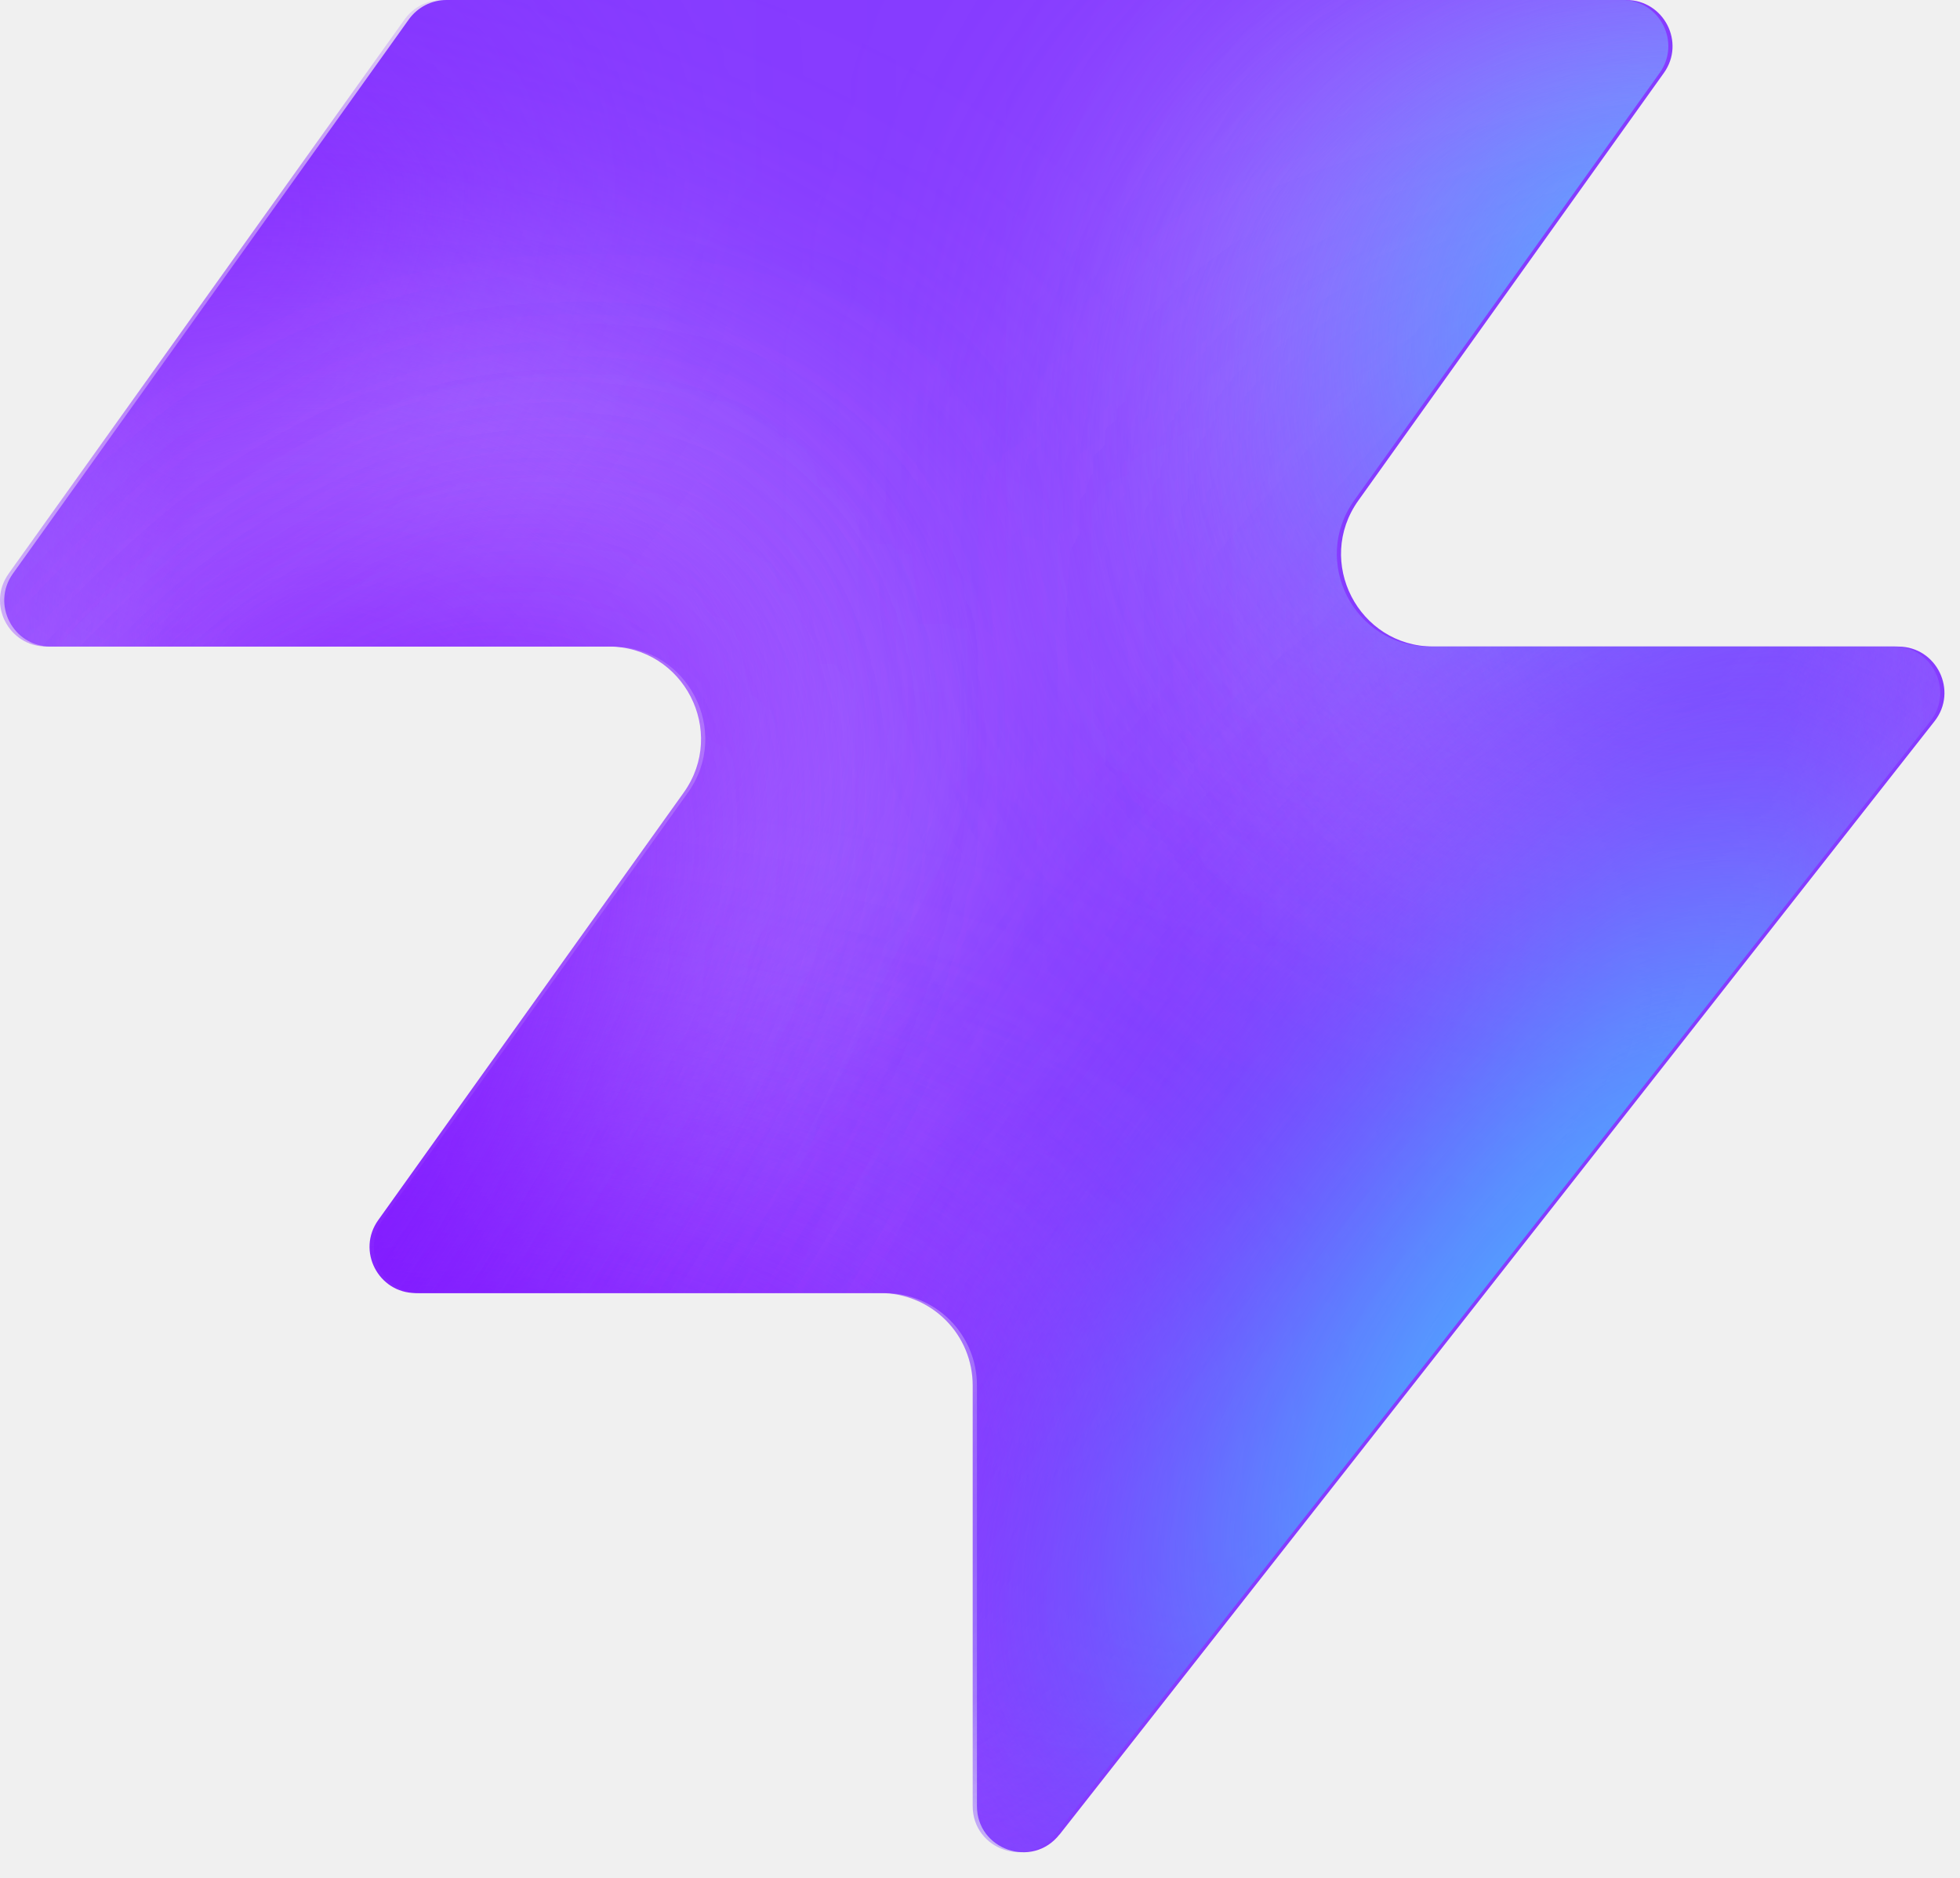
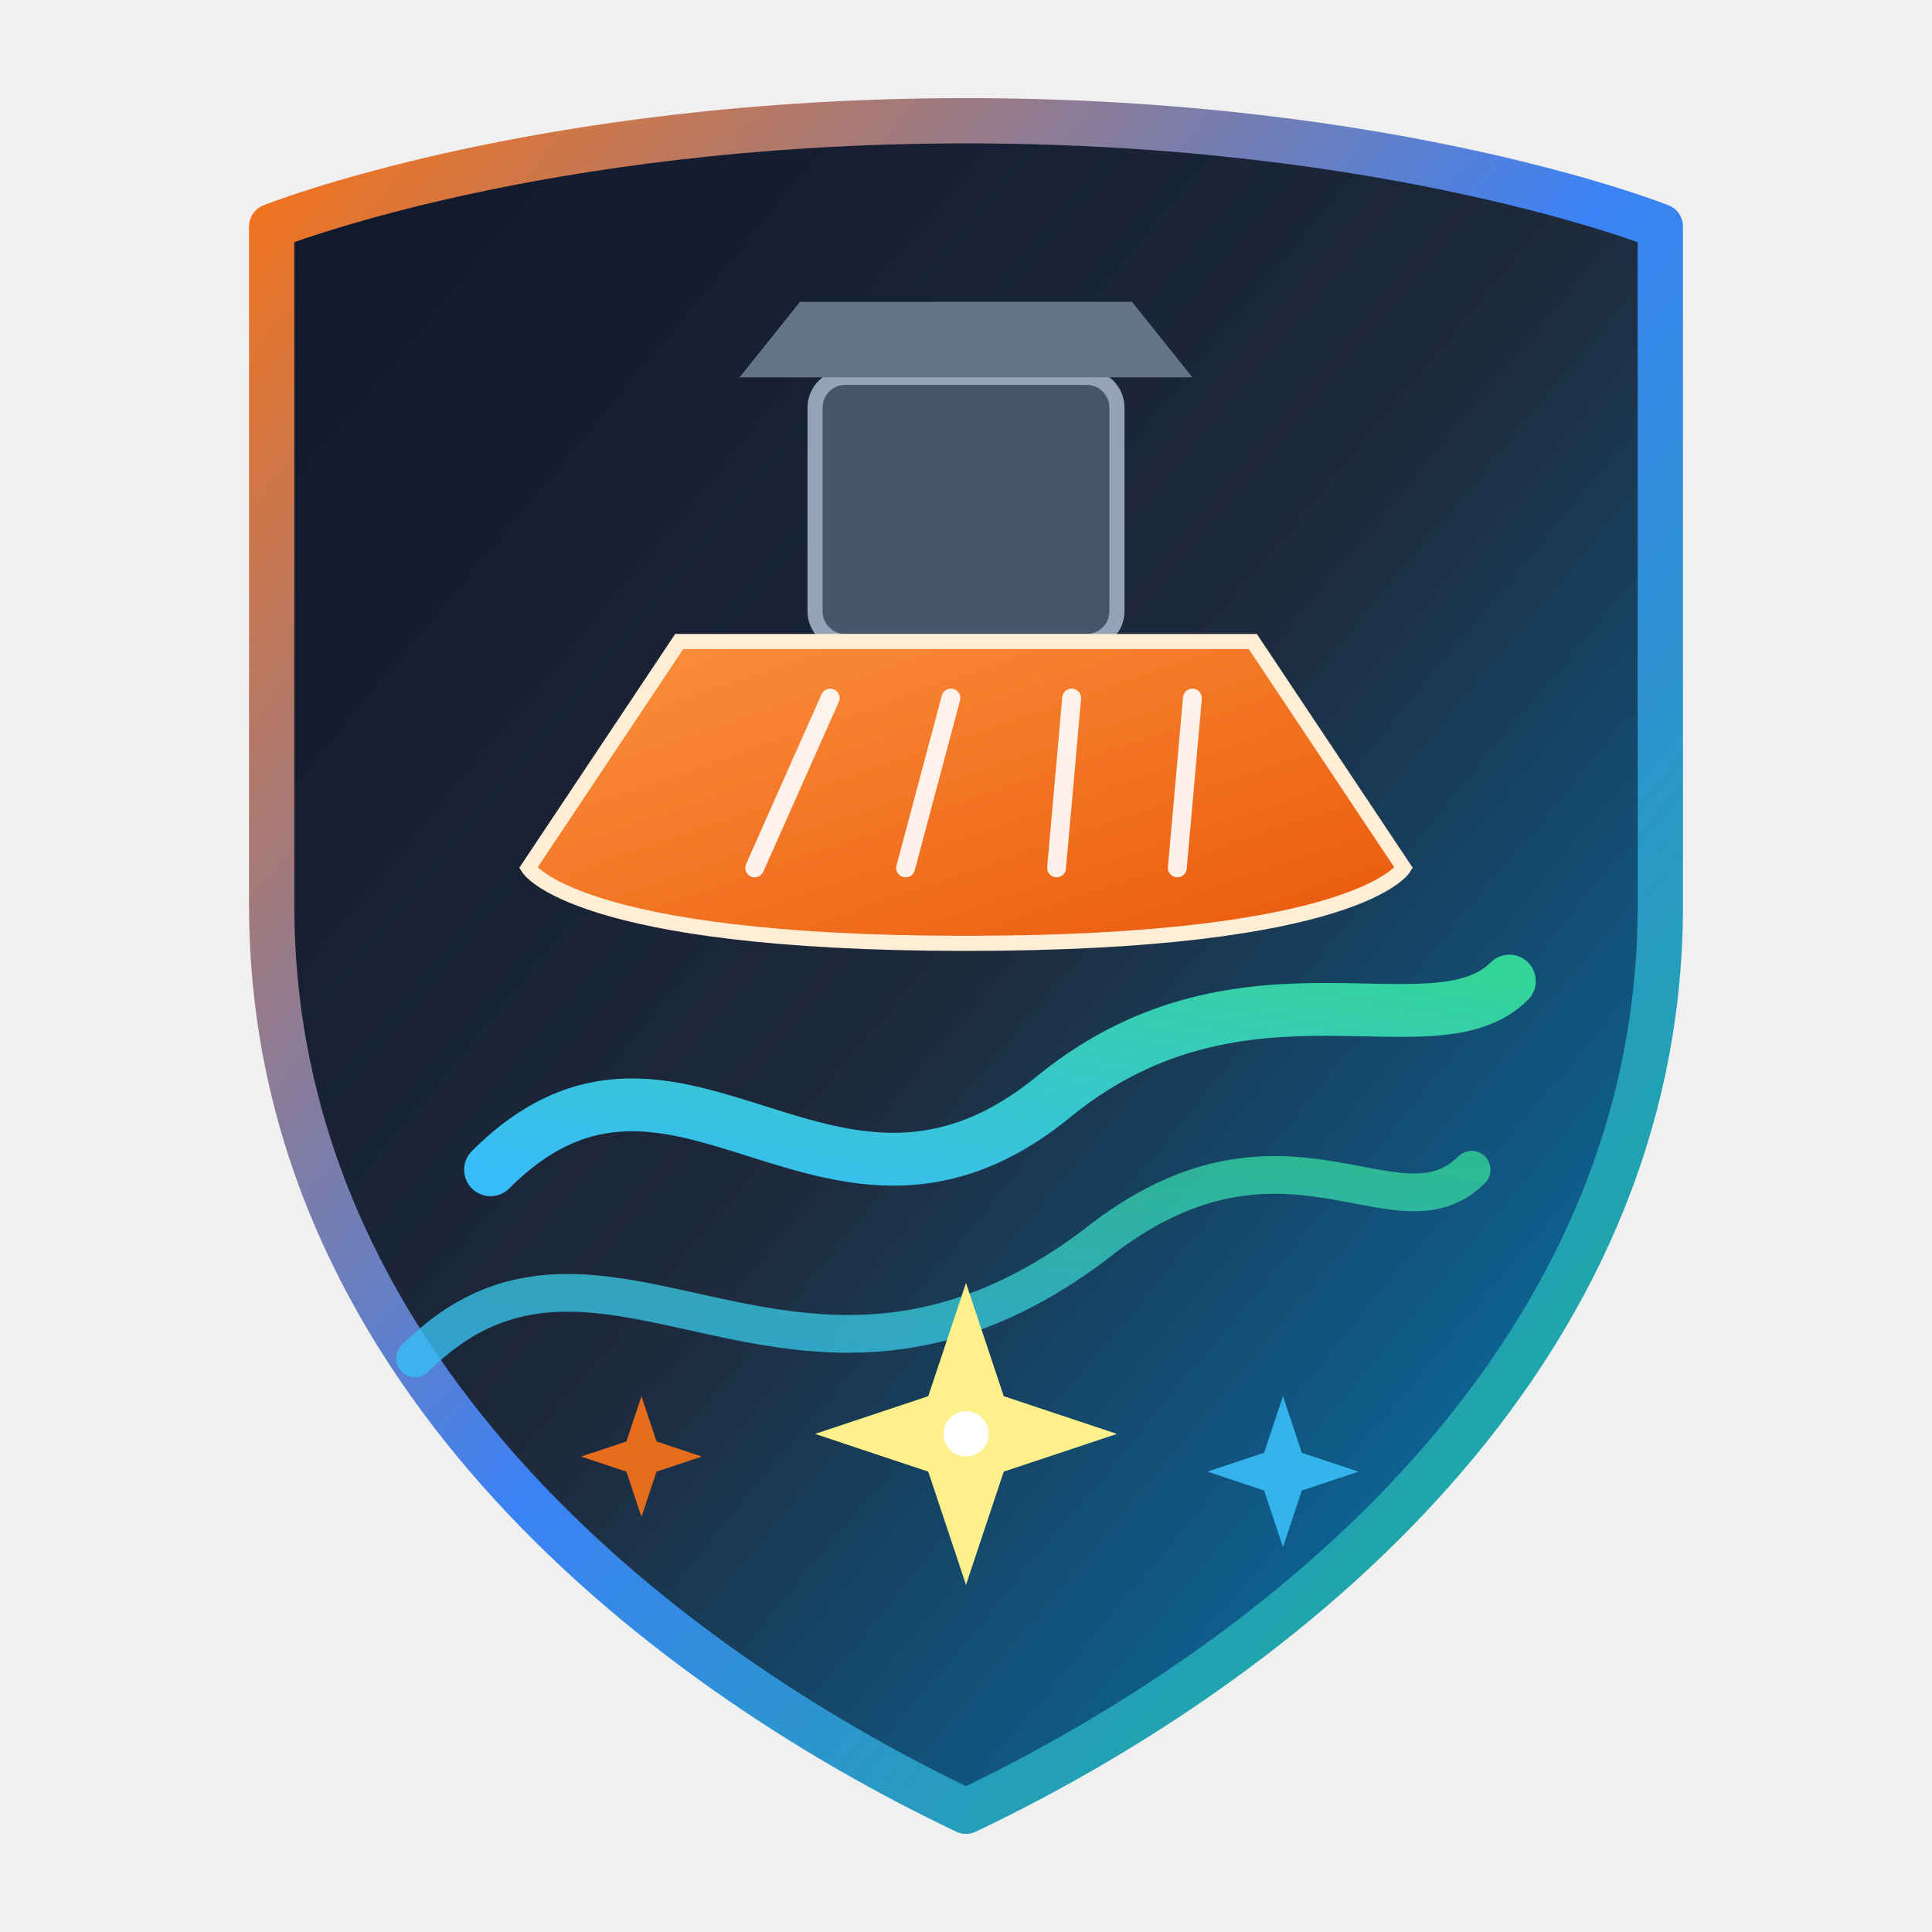
- <svg xmlns="http://www.w3.org/2000/svg" width="48" height="46" fill="none" viewBox="0 0 48 46">
-   <path fill="#863bff" d="M25.946 44.938c-.664.845-2.021.375-2.021-.698V33.937a2.26 2.26 0 0 0-2.262-2.262H10.287c-.92 0-1.456-1.04-.92-1.788l7.48-10.471c1.07-1.497 0-3.578-1.842-3.578H1.237c-.92 0-1.456-1.04-.92-1.788L10.013.474c.214-.297.556-.474.92-.474h28.894c.92 0 1.456 1.04.92 1.788l-7.48 10.471c-1.07 1.498 0 3.579 1.842 3.579h11.377c.943 0 1.473 1.088.89 1.83L25.947 44.94z" style="fill:#863bff;fill:color(display-p3 .525 .23 1);fill-opacity:1" />
-   <mask id="a" width="48" height="46" x="0" y="0" maskUnits="userSpaceOnUse" style="mask-type:alpha">
-     <path fill="#000" d="M25.842 44.938c-.664.844-2.021.375-2.021-.698V33.937a2.26 2.26 0 0 0-2.262-2.262H10.183c-.92 0-1.456-1.04-.92-1.788l7.48-10.471c1.07-1.498 0-3.579-1.842-3.579H1.133c-.92 0-1.456-1.04-.92-1.787L9.91.473c.214-.297.556-.474.92-.474h28.894c.92 0 1.456 1.04.92 1.788l-7.48 10.471c-1.07 1.498 0 3.578 1.842 3.578h11.377c.943 0 1.473 1.088.89 1.832L25.843 44.94z" style="fill:#000;fill-opacity:1" />
-   </mask>
-   <g mask="url(#a)">
-     <g filter="url(#b)">
-       <ellipse cx="5.508" cy="14.704" fill="#ede6ff" rx="5.508" ry="14.704" style="fill:#ede6ff;fill:color(display-p3 .927 .903 1);fill-opacity:1" transform="matrix(.00324 1 1 -.00324 -4.47 31.516)" />
-     </g>
-     <g filter="url(#c)">
-       <ellipse cx="10.399" cy="29.851" fill="#ede6ff" rx="10.399" ry="29.851" style="fill:#ede6ff;fill:color(display-p3 .927 .903 1);fill-opacity:1" transform="matrix(.00324 1 1 -.00324 -39.328 7.883)" />
-     </g>
-     <g filter="url(#d)">
-       <ellipse cx="5.508" cy="30.487" fill="#7e14ff" rx="5.508" ry="30.487" style="fill:#7e14ff;fill:color(display-p3 .492 .077 1);fill-opacity:1" transform="rotate(89.814 -25.913 -14.639)scale(1 -1)" />
-     </g>
-     <g filter="url(#e)">
-       <ellipse cx="5.508" cy="30.599" fill="#7e14ff" rx="5.508" ry="30.599" style="fill:#7e14ff;fill:color(display-p3 .492 .077 1);fill-opacity:1" transform="rotate(89.814 -32.644 -3.334)scale(1 -1)" />
-     </g>
-     <g filter="url(#f)">
-       <ellipse cx="5.508" cy="30.599" fill="#7e14ff" rx="5.508" ry="30.599" style="fill:#7e14ff;fill:color(display-p3 .492 .077 1);fill-opacity:1" transform="matrix(.00324 1 1 -.00324 -34.34 30.47)" />
-     </g>
-     <g filter="url(#g)">
-       <ellipse cx="14.072" cy="22.078" fill="#ede6ff" rx="14.072" ry="22.078" style="fill:#ede6ff;fill:color(display-p3 .927 .903 1);fill-opacity:1" transform="rotate(93.35 24.506 48.493)scale(-1 1)" />
-     </g>
-     <g filter="url(#h)">
-       <ellipse cx="3.47" cy="21.501" fill="#7e14ff" rx="3.47" ry="21.501" style="fill:#7e14ff;fill:color(display-p3 .492 .077 1);fill-opacity:1" transform="rotate(89.009 28.708 47.59)scale(-1 1)" />
-     </g>
-     <g filter="url(#i)">
-       <ellipse cx="3.47" cy="21.501" fill="#7e14ff" rx="3.47" ry="21.501" style="fill:#7e14ff;fill:color(display-p3 .492 .077 1);fill-opacity:1" transform="rotate(89.009 28.708 47.59)scale(-1 1)" />
-     </g>
-     <g filter="url(#j)">
-       <ellipse cx=".387" cy="8.972" fill="#7e14ff" rx="4.407" ry="29.108" style="fill:#7e14ff;fill:color(display-p3 .492 .077 1);fill-opacity:1" transform="rotate(39.51 .387 8.972)" />
-     </g>
-     <g filter="url(#k)">
-       <ellipse cx="47.523" cy="-6.092" fill="#7e14ff" rx="4.407" ry="29.108" style="fill:#7e14ff;fill:color(display-p3 .492 .077 1);fill-opacity:1" transform="rotate(37.892 47.523 -6.092)" />
-     </g>
-     <g filter="url(#l)">
-       <ellipse cx="41.412" cy="6.333" fill="#47bfff" rx="5.971" ry="9.665" style="fill:#47bfff;fill:color(display-p3 .28 .748 1);fill-opacity:1" transform="rotate(37.892 41.412 6.333)" />
-     </g>
-     <g filter="url(#m)">
-       <ellipse cx="-1.879" cy="38.332" fill="#7e14ff" rx="4.407" ry="29.108" style="fill:#7e14ff;fill:color(display-p3 .492 .077 1);fill-opacity:1" transform="rotate(37.892 -1.88 38.332)" />
-     </g>
-     <g filter="url(#n)">
-       <ellipse cx="-1.879" cy="38.332" fill="#7e14ff" rx="4.407" ry="29.108" style="fill:#7e14ff;fill:color(display-p3 .492 .077 1);fill-opacity:1" transform="rotate(37.892 -1.88 38.332)" />
-     </g>
-     <g filter="url(#o)">
-       <ellipse cx="35.651" cy="29.907" fill="#7e14ff" rx="4.407" ry="29.108" style="fill:#7e14ff;fill:color(display-p3 .492 .077 1);fill-opacity:1" transform="rotate(37.892 35.651 29.907)" />
-     </g>
-     <g filter="url(#p)">
-       <ellipse cx="38.418" cy="32.4" fill="#47bfff" rx="5.971" ry="15.297" style="fill:#47bfff;fill:color(display-p3 .28 .748 1);fill-opacity:1" transform="rotate(37.892 38.418 32.4)" />
-     </g>
-   </g>
+ <svg xmlns="http://www.w3.org/2000/svg" viewBox="0 0 512 512" width="512" height="512">
  <defs>
-     <filter id="b" width="60.045" height="41.654" x="-19.77" y="16.149" color-interpolation-filters="sRGB" filterUnits="userSpaceOnUse">
-       <feFlood flood-opacity="0" result="BackgroundImageFix" />
-       <feBlend in="SourceGraphic" in2="BackgroundImageFix" result="shape" />
-       <feGaussianBlur result="effect1_foregroundBlur_2002_17158" stdDeviation="7.659" />
-     </filter>
-     <filter id="c" width="90.34" height="51.437" x="-54.613" y="-7.533" color-interpolation-filters="sRGB" filterUnits="userSpaceOnUse">
-       <feFlood flood-opacity="0" result="BackgroundImageFix" />
-       <feBlend in="SourceGraphic" in2="BackgroundImageFix" result="shape" />
-       <feGaussianBlur result="effect1_foregroundBlur_2002_17158" stdDeviation="7.659" />
-     </filter>
-     <filter id="d" width="79.355" height="29.4" x="-49.64" y="2.03" color-interpolation-filters="sRGB" filterUnits="userSpaceOnUse">
-       <feFlood flood-opacity="0" result="BackgroundImageFix" />
-       <feBlend in="SourceGraphic" in2="BackgroundImageFix" result="shape" />
-       <feGaussianBlur result="effect1_foregroundBlur_2002_17158" stdDeviation="4.596" />
-     </filter>
-     <filter id="e" width="79.579" height="29.4" x="-45.045" y="20.029" color-interpolation-filters="sRGB" filterUnits="userSpaceOnUse">
-       <feFlood flood-opacity="0" result="BackgroundImageFix" />
-       <feBlend in="SourceGraphic" in2="BackgroundImageFix" result="shape" />
-       <feGaussianBlur result="effect1_foregroundBlur_2002_17158" stdDeviation="4.596" />
-     </filter>
-     <filter id="f" width="79.579" height="29.4" x="-43.513" y="21.178" color-interpolation-filters="sRGB" filterUnits="userSpaceOnUse">
-       <feFlood flood-opacity="0" result="BackgroundImageFix" />
-       <feBlend in="SourceGraphic" in2="BackgroundImageFix" result="shape" />
-       <feGaussianBlur result="effect1_foregroundBlur_2002_17158" stdDeviation="4.596" />
-     </filter>
-     <filter id="g" width="74.749" height="58.852" x="15.756" y="-17.901" color-interpolation-filters="sRGB" filterUnits="userSpaceOnUse">
-       <feFlood flood-opacity="0" result="BackgroundImageFix" />
-       <feBlend in="SourceGraphic" in2="BackgroundImageFix" result="shape" />
-       <feGaussianBlur result="effect1_foregroundBlur_2002_17158" stdDeviation="7.659" />
-     </filter>
-     <filter id="h" width="61.377" height="25.362" x="23.548" y="2.284" color-interpolation-filters="sRGB" filterUnits="userSpaceOnUse">
-       <feFlood flood-opacity="0" result="BackgroundImageFix" />
-       <feBlend in="SourceGraphic" in2="BackgroundImageFix" result="shape" />
-       <feGaussianBlur result="effect1_foregroundBlur_2002_17158" stdDeviation="4.596" />
-     </filter>
-     <filter id="i" width="61.377" height="25.362" x="23.548" y="2.284" color-interpolation-filters="sRGB" filterUnits="userSpaceOnUse">
-       <feFlood flood-opacity="0" result="BackgroundImageFix" />
-       <feBlend in="SourceGraphic" in2="BackgroundImageFix" result="shape" />
-       <feGaussianBlur result="effect1_foregroundBlur_2002_17158" stdDeviation="4.596" />
-     </filter>
-     <filter id="j" width="56.045" height="63.649" x="-27.636" y="-22.853" color-interpolation-filters="sRGB" filterUnits="userSpaceOnUse">
-       <feFlood flood-opacity="0" result="BackgroundImageFix" />
-       <feBlend in="SourceGraphic" in2="BackgroundImageFix" result="shape" />
-       <feGaussianBlur result="effect1_foregroundBlur_2002_17158" stdDeviation="4.596" />
-     </filter>
-     <filter id="k" width="54.814" height="64.646" x="20.116" y="-38.415" color-interpolation-filters="sRGB" filterUnits="userSpaceOnUse">
-       <feFlood flood-opacity="0" result="BackgroundImageFix" />
-       <feBlend in="SourceGraphic" in2="BackgroundImageFix" result="shape" />
-       <feGaussianBlur result="effect1_foregroundBlur_2002_17158" stdDeviation="4.596" />
-     </filter>
-     <filter id="l" width="33.541" height="35.313" x="24.641" y="-11.323" color-interpolation-filters="sRGB" filterUnits="userSpaceOnUse">
-       <feFlood flood-opacity="0" result="BackgroundImageFix" />
-       <feBlend in="SourceGraphic" in2="BackgroundImageFix" result="shape" />
-       <feGaussianBlur result="effect1_foregroundBlur_2002_17158" stdDeviation="4.596" />
-     </filter>
-     <filter id="m" width="54.814" height="64.646" x="-29.286" y="6.009" color-interpolation-filters="sRGB" filterUnits="userSpaceOnUse">
-       <feFlood flood-opacity="0" result="BackgroundImageFix" />
-       <feBlend in="SourceGraphic" in2="BackgroundImageFix" result="shape" />
-       <feGaussianBlur result="effect1_foregroundBlur_2002_17158" stdDeviation="4.596" />
-     </filter>
-     <filter id="n" width="54.814" height="64.646" x="-29.286" y="6.009" color-interpolation-filters="sRGB" filterUnits="userSpaceOnUse">
-       <feFlood flood-opacity="0" result="BackgroundImageFix" />
-       <feBlend in="SourceGraphic" in2="BackgroundImageFix" result="shape" />
-       <feGaussianBlur result="effect1_foregroundBlur_2002_17158" stdDeviation="4.596" />
-     </filter>
-     <filter id="o" width="54.814" height="64.646" x="8.244" y="-2.416" color-interpolation-filters="sRGB" filterUnits="userSpaceOnUse">
-       <feFlood flood-opacity="0" result="BackgroundImageFix" />
-       <feBlend in="SourceGraphic" in2="BackgroundImageFix" result="shape" />
-       <feGaussianBlur result="effect1_foregroundBlur_2002_17158" stdDeviation="4.596" />
-     </filter>
-     <filter id="p" width="39.409" height="43.623" x="18.713" y="10.588" color-interpolation-filters="sRGB" filterUnits="userSpaceOnUse">
-       <feFlood flood-opacity="0" result="BackgroundImageFix" />
-       <feBlend in="SourceGraphic" in2="BackgroundImageFix" result="shape" />
-       <feGaussianBlur result="effect1_foregroundBlur_2002_17158" stdDeviation="4.596" />
-     </filter>
+     <linearGradient id="shieldBg" x1="0%" y1="0%" x2="100%" y2="100%">
+       <stop offset="0%" stop-color="#0f172a" />
+       <stop offset="50%" stop-color="#1e293b" />
+       <stop offset="100%" stop-color="#0284c7" />
+     </linearGradient>
+     <linearGradient id="shieldBorder" x1="0%" y1="0%" x2="100%" y2="100%">
+       <stop offset="0%" stop-color="#f97316" />
+       <stop offset="50%" stop-color="#3b82f6" />
+       <stop offset="100%" stop-color="#10b981" />
+     </linearGradient>
+     <linearGradient id="hoodGrad" x1="0%" y1="0%" x2="100%" y2="100%">
+       <stop offset="0%" stop-color="#fb923c" />
+       <stop offset="100%" stop-color="#ea580c" />
+     </linearGradient>
+     <linearGradient id="airGrad" x1="0%" y1="100%" x2="100%" y2="0%">
+       <stop offset="0%" stop-color="#38bdf8" />
+       <stop offset="100%" stop-color="#34d399" />
+     </linearGradient>
  </defs>
+   <path d="M256 32 C370 32, 440 60, 440 60 V240 C440 360, 340 440, 256 480 C172 440, 72 360, 72 240 V60 C72 60, 142 32, 256 32 Z" fill="url(#shieldBg)" stroke="url(#shieldBorder)" stroke-width="12" stroke-linejoin="round" />
+   <rect x="216" y="100" width="80" height="70" rx="8" fill="#475569" stroke="#94a3b8" stroke-width="4" />
+   <path d="M196 100 H316 L300 80 H212 Z" fill="#64748b" />
+   <path d="M140 230 L180 170 H332 L372 230 C372 230, 360 250, 256 250 C152 250, 140 230, 140 230 Z" fill="url(#hoodGrad)" stroke="#ffedd5" stroke-width="4" />
+   <line x1="200" y1="230" x2="220" y2="185" stroke="#fff" stroke-width="5" stroke-linecap="round" opacity="0.9" />
+   <line x1="240" y1="230" x2="252" y2="185" stroke="#fff" stroke-width="5" stroke-linecap="round" opacity="0.9" />
+   <line x1="280" y1="230" x2="284" y2="185" stroke="#fff" stroke-width="5" stroke-linecap="round" opacity="0.9" />
+   <line x1="312" y1="230" x2="316" y2="185" stroke="#fff" stroke-width="5" stroke-linecap="round" opacity="0.9" />
+   <path d="M130 310 C 180 260, 220 340, 280 290 C 330 250, 380 280, 400 260" fill="none" stroke="url(#airGrad)" stroke-width="14" stroke-linecap="round" />
+   <path d="M110 360 C 160 310, 210 390, 290 330 C 340 290, 370 330, 390 310" fill="none" stroke="url(#airGrad)" stroke-width="10" stroke-linecap="round" opacity="0.8" />
+   <path d="M256 340 L266 370 L296 380 L266 390 L256 420 L246 390 L216 380 L246 370 Z" fill="#fef08a" />
+   <circle cx="256" cy="380" r="6" fill="#ffffff" />
+   <path d="M340 370 L345 385 L360 390 L345 395 L340 410 L335 395 L320 390 L335 385 Z" fill="#38bdf8" opacity="0.9" />
+   <path d="M170 370 L174 382 L186 386 L174 390 L170 402 L166 390 L154 386 L166 382 Z" fill="#f97316" opacity="0.9" />
</svg>
